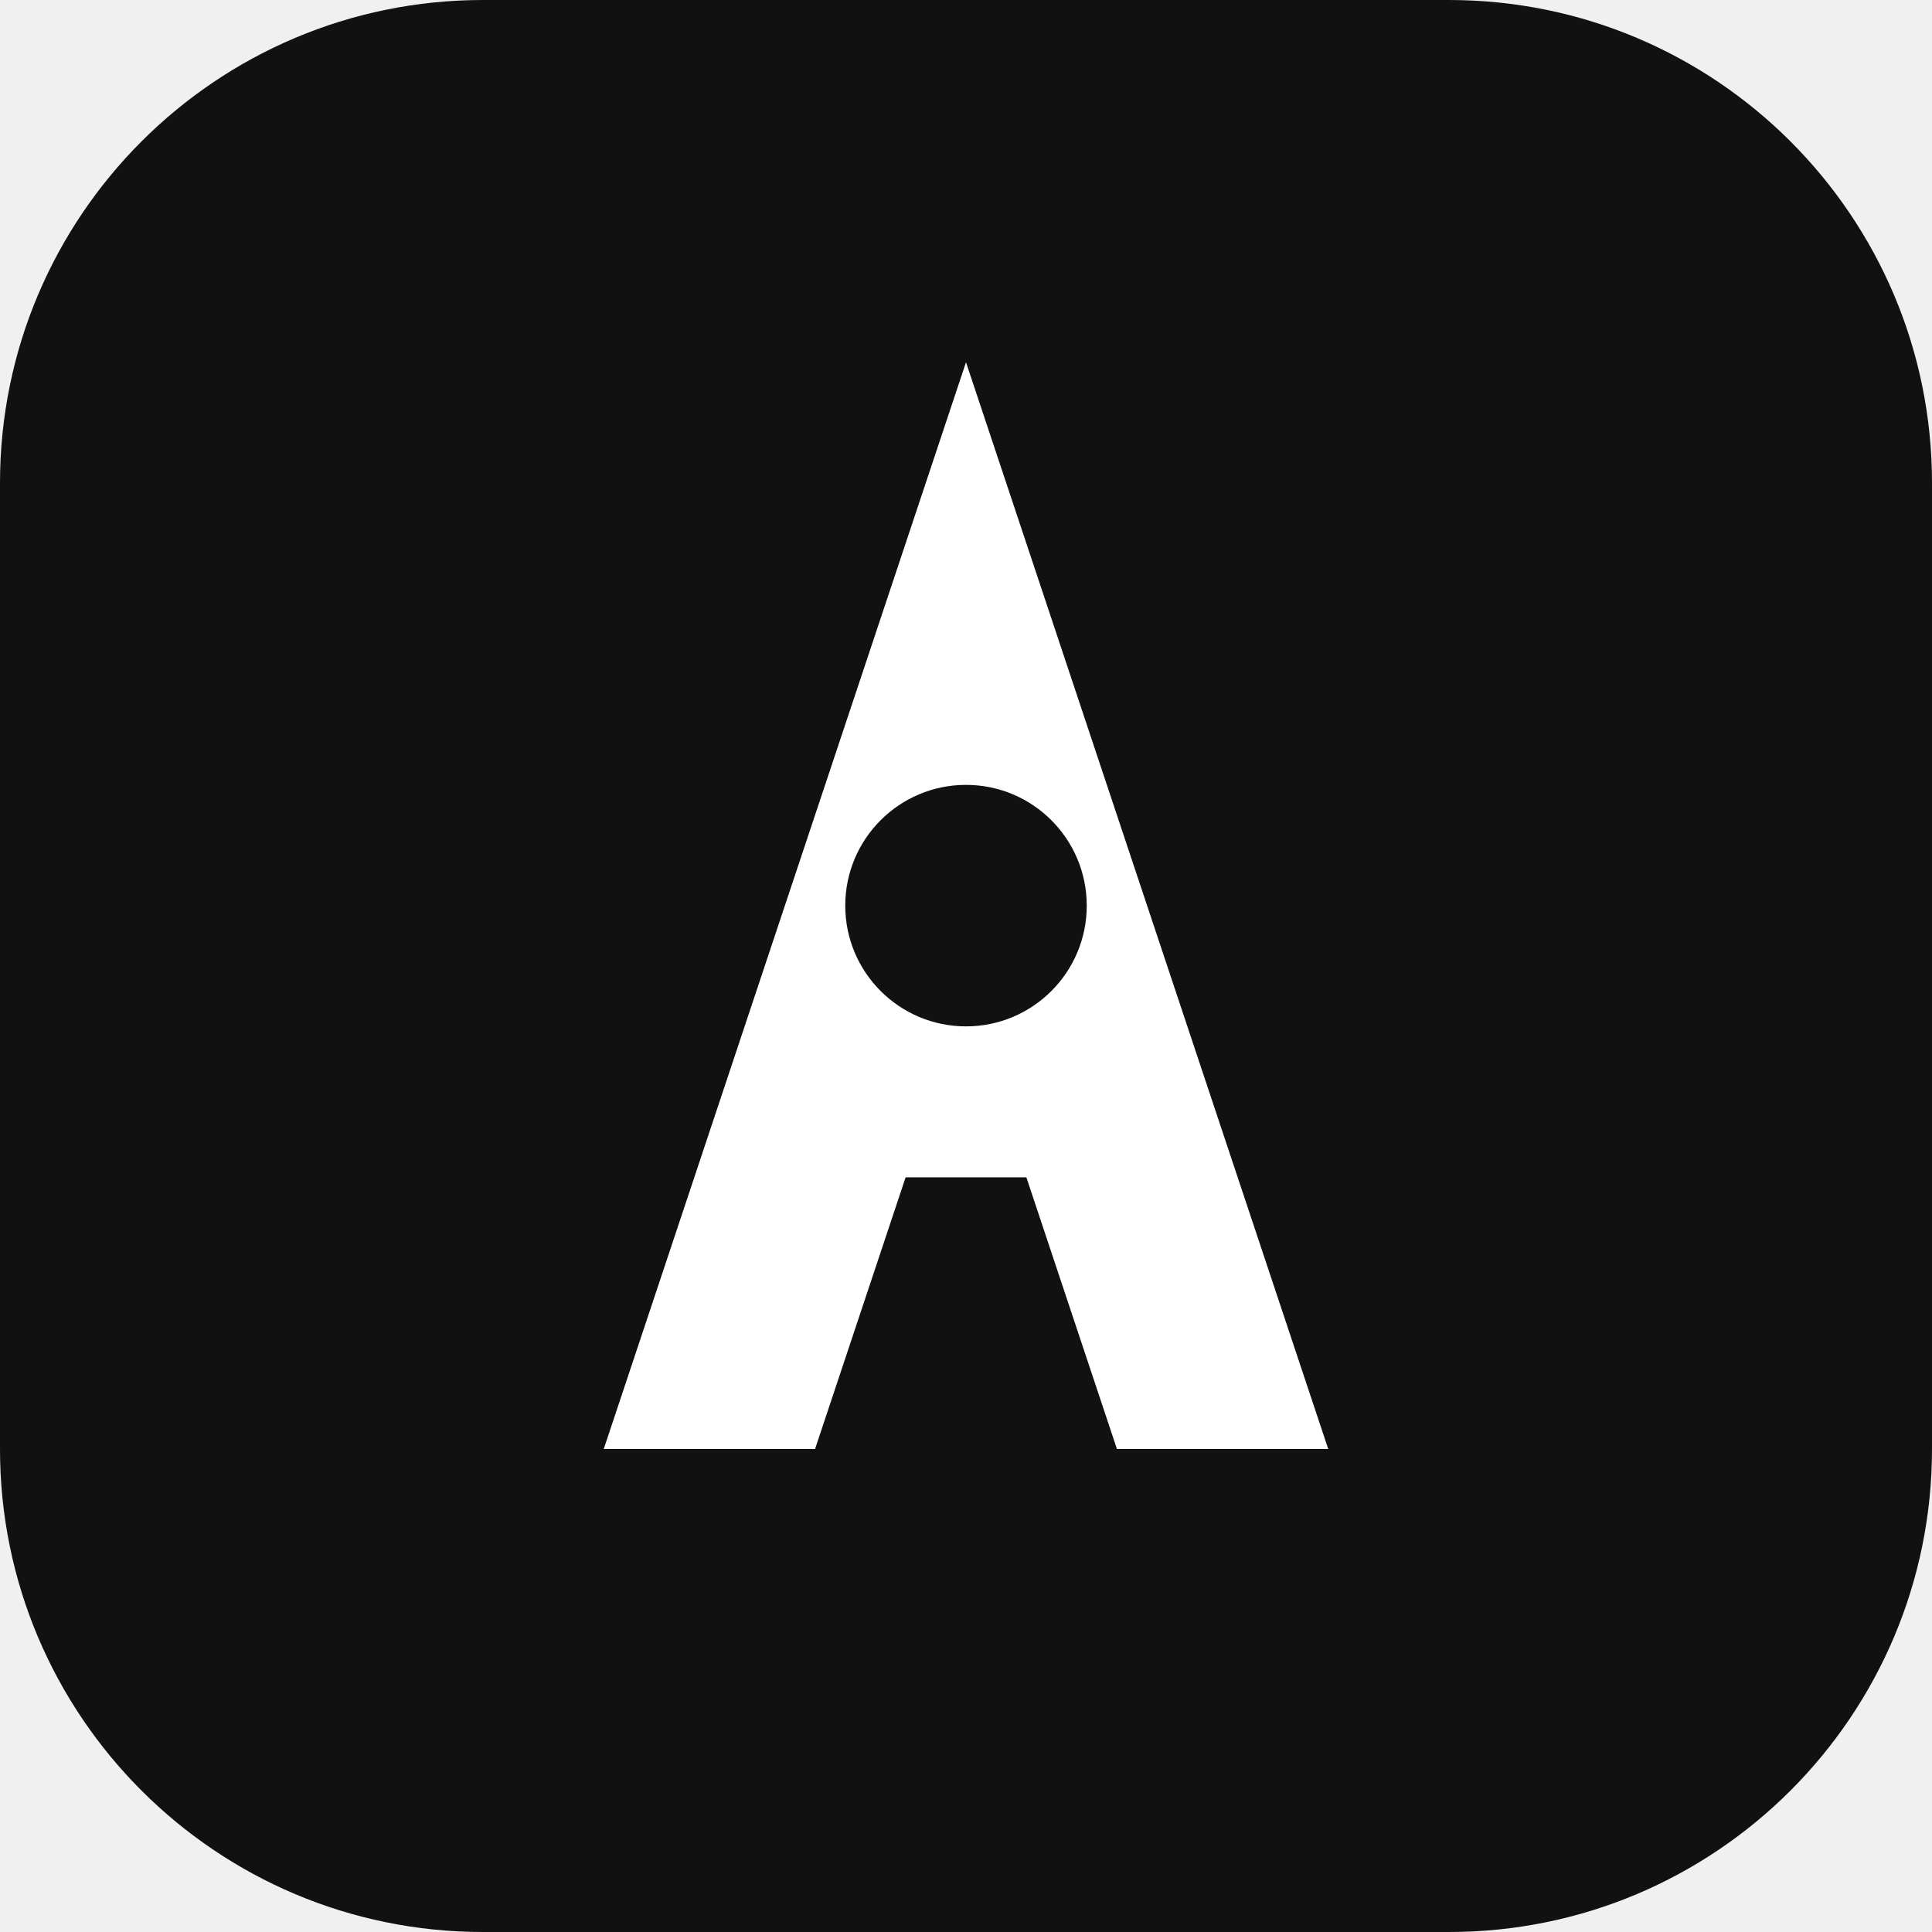
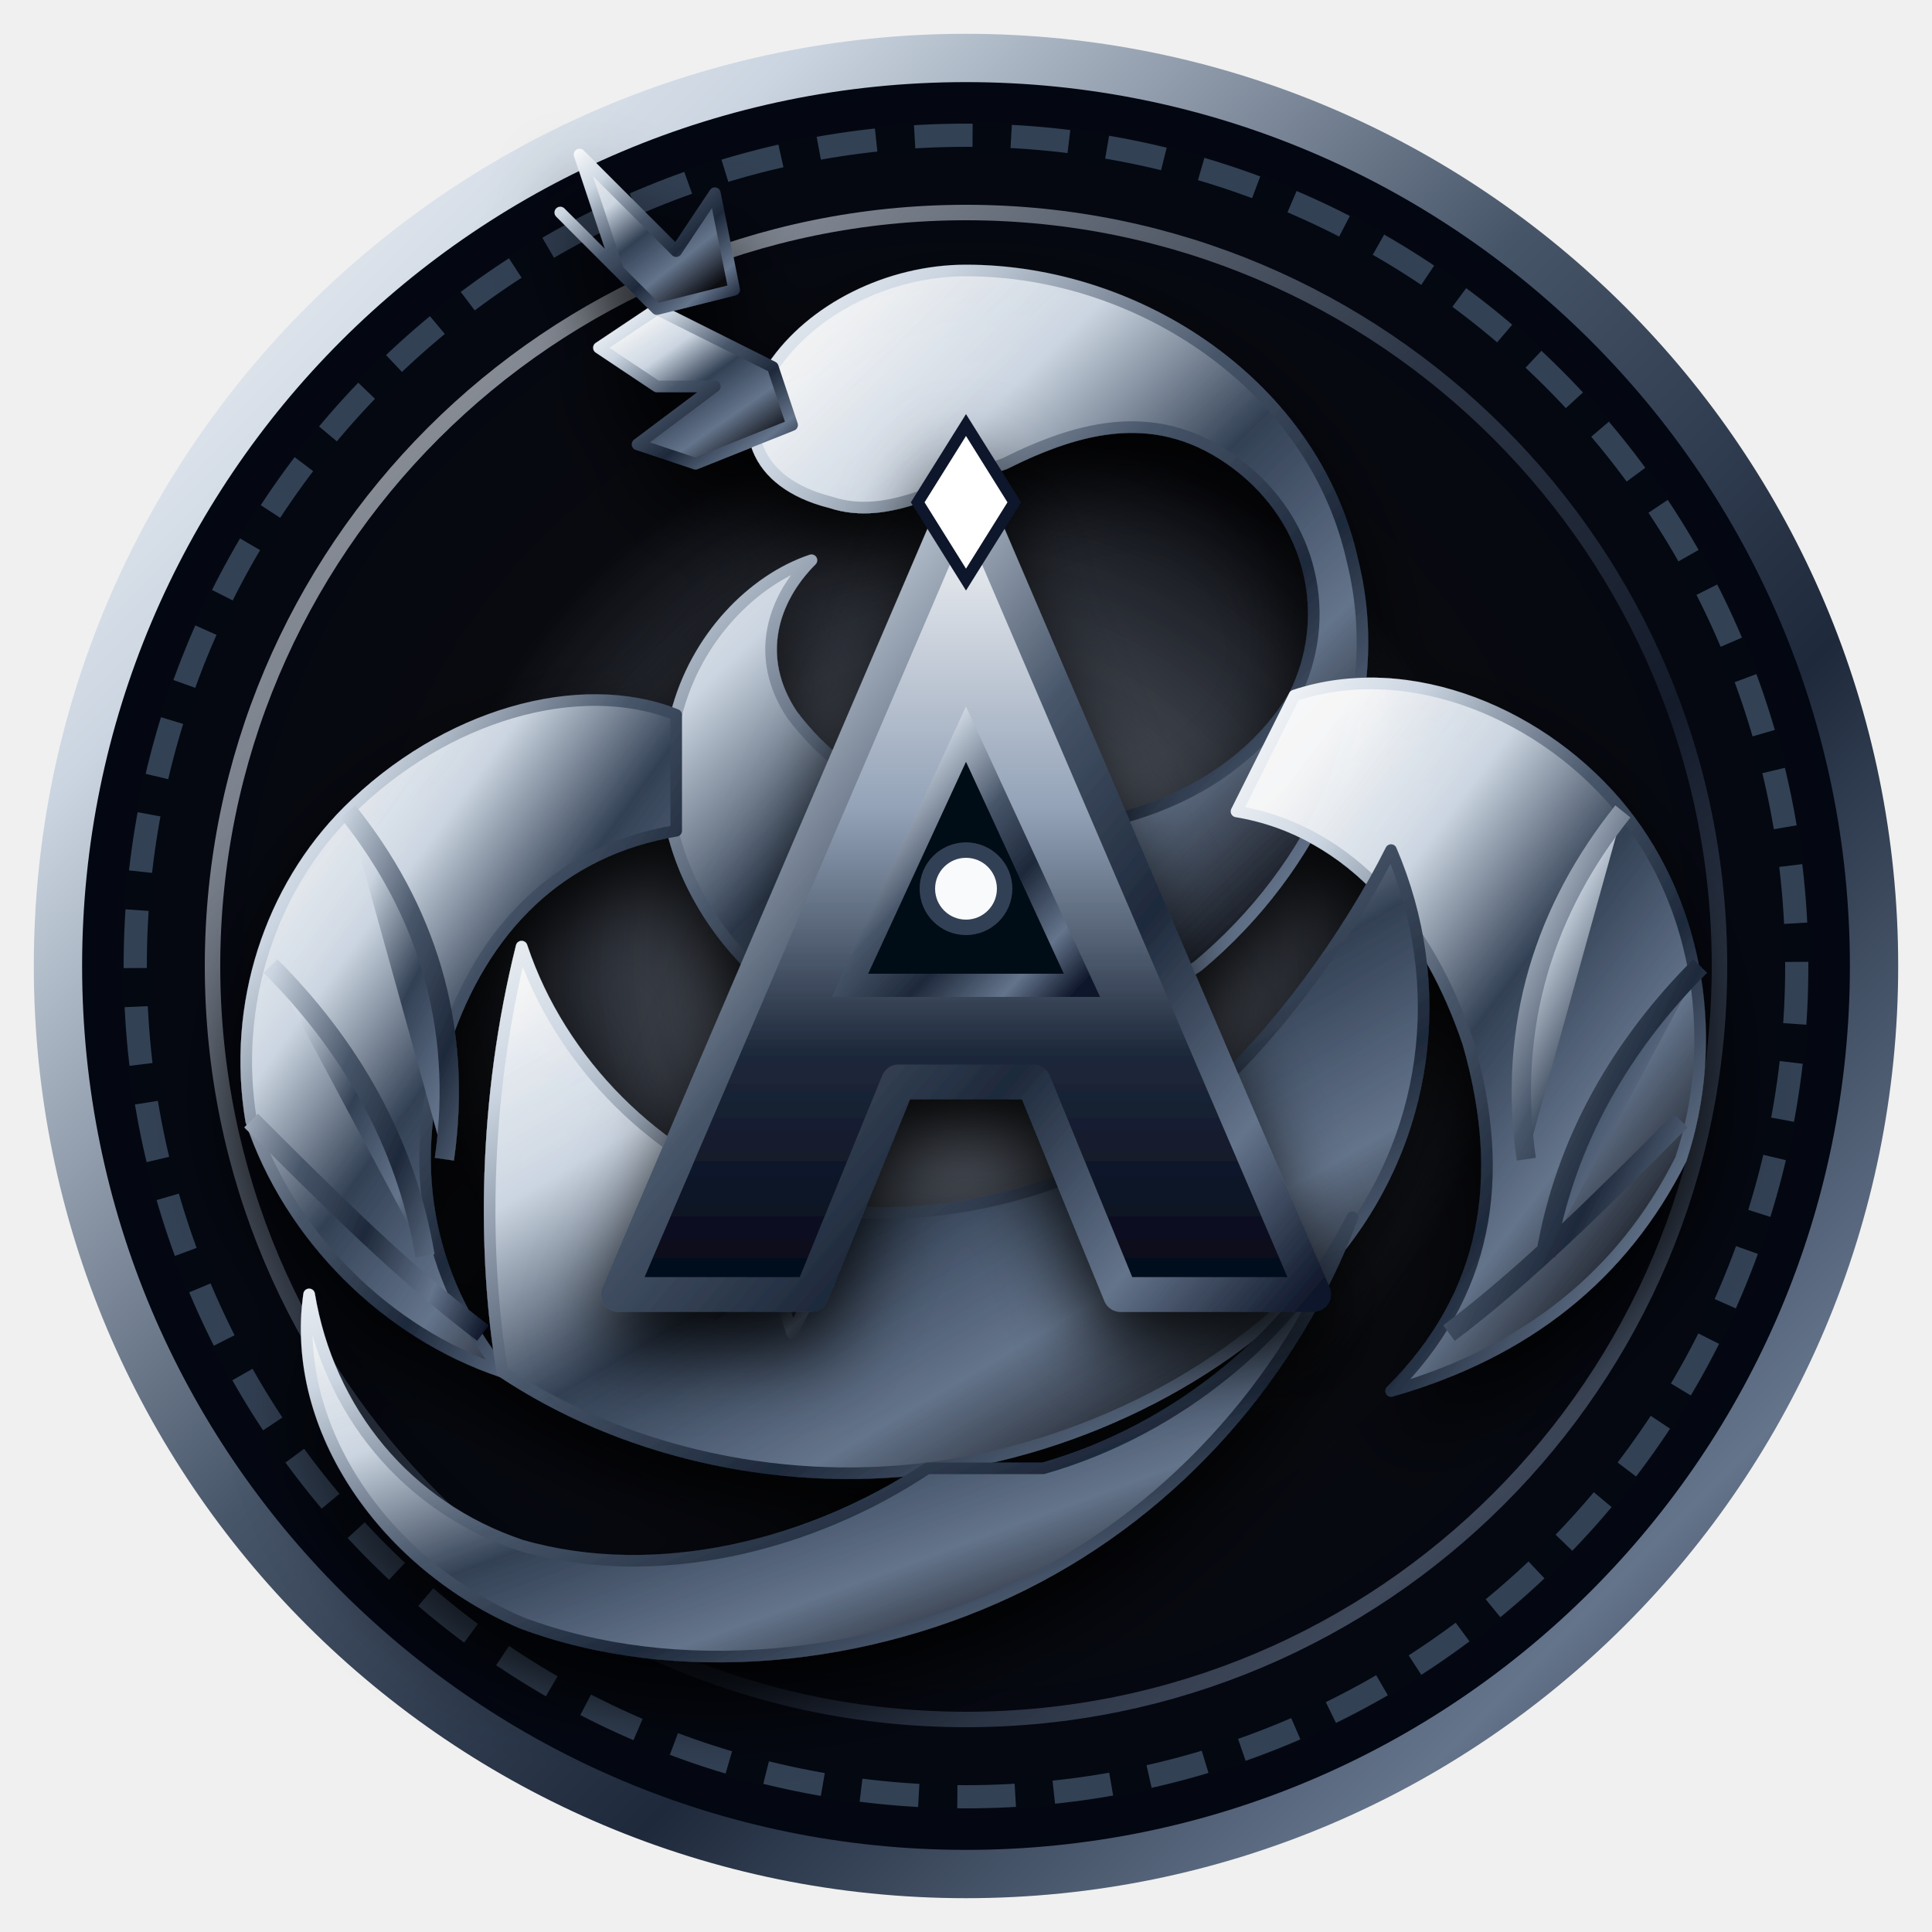
- <svg xmlns="http://www.w3.org/2000/svg" viewBox="0 0 32 32" fill="none">
-   <rect width="32" height="32" rx="8" fill="#111" />
-   <path d="M16 6L22 24H18.5L17 19.5H15L13.5 24H10L16 6Z" fill="white" />
-   <circle cx="16" cy="15" r="2" fill="#111" />
+ <svg xmlns="http://www.w3.org/2000/svg" viewBox="0 0 100 100" fill="none">
+   <defs>
+     <linearGradient id="medallionRim" x1="0%" y1="0%" x2="100%" y2="100%">
+       <stop offset="0%" stop-color="#ffffff" />
+       <stop offset="20%" stop-color="#cbd5e1" />
+       <stop offset="45%" stop-color="#475569" />
+       <stop offset="65%" stop-color="#1e293b" />
+       <stop offset="85%" stop-color="#64748b" />
+       <stop offset="100%" stop-color="#0f172a" />
+     </linearGradient>
+     <linearGradient id="dragonChrome" x1="15%" y1="10%" x2="85%" y2="90%">
+       <stop offset="0%" stop-color="#ffffff" stop-opacity="0.95" />
+       <stop offset="25%" stop-color="#cbd5e1" />
+       <stop offset="50%" stop-color="#334155" />
+       <stop offset="75%" stop-color="#64748b" />
+       <stop offset="100%" stop-color="#090a0f" />
+     </linearGradient>
+     <linearGradient id="axiomCore" x1="50%" y1="0%" x2="50%" y2="100%">
+       <stop offset="0%" stop-color="#ffffff" />
+       <stop offset="40%" stop-color="#94a3b8" />
+       <stop offset="70%" stop-color="#1e293b" />
+       <stop offset="100%" stop-color="#020617" />
+     </linearGradient>
+     <radialGradient id="darkPlate" cx="50%" cy="50%" r="50%">
+       <stop offset="0%" stop-color="#1e293b" stop-opacity="0.6" />
+       <stop offset="60%" stop-color="#090a0f" />
+       <stop offset="100%" stop-color="#030712" />
+     </radialGradient>
+     <filter id="metalRelief" x="-20%" y="-20%" width="140%" height="140%">
+       <feDropShadow dx="0" dy="2" stdDeviation="2" flood-color="#000000" flood-opacity="0.9" />
+     </filter>
+   </defs>
+   <circle cx="50" cy="50" r="47" fill="url(#darkPlate)" stroke="url(#medallionRim)" stroke-width="2.5" />
+   <circle cx="50" cy="50" r="43" stroke="#334155" stroke-width="1.2" stroke-dasharray="3 2" />
+   <circle cx="50" cy="50" r="39" stroke="url(#medallionRim)" stroke-width="0.8" stroke-opacity="0.6" />
+   <g filter="url(#metalRelief)" fill="url(#dragonChrome)" stroke="url(#medallionRim)" stroke-width="0.6" stroke-linejoin="round">
+     <path d="M50 14 C46 14, 42 16, 40 19 C38 22, 39 25, 43 26 C46 27, 49 25, 52 24 C56 22, 60 21, 64 24 C68 27, 69 32, 67 36 C64 41, 58 43, 53 43 C49 43, 44 41, 41 37 C39 34, 40 31, 42 29 C39 30, 36 33, 35 37 C33 43, 37 50, 43 53 C49 55, 56 54, 62 50 C68 45, 72 37, 70 29 C68 20, 59 14, 50 14 Z" />
+     <path d="M40 19 L34 16 L31 18 L34 20 L37 20 L33 23 L36 24 L41 22 Z" />
+     <path d="M34 16 L29 11 L32 14 L30 8 L35 13 L37 10 L38 15 Z" />
+     <path d="M35 37 C30 35, 23 37, 18 42 C14 46, 12 52, 13 58 C15 64, 20 69, 26 71 C22 66, 21 60, 23 54 C25 48, 29 44, 35 43 Z" />
+     <path d="M18 42 C22 47, 24 53, 23 60 M14 50 C18 54, 21 59, 22 65 M13 58 C17 62, 21 66, 25 69" stroke="url(#medallionRim)" stroke-width="1" />
+     <path d="M67 36 C73 34, 80 37, 84 42 C88 47, 89 54, 87 60 C84 66, 79 70, 72 72 C77 67, 78 61, 76 54 C74 48, 70 43, 64 42 Z" />
+     <path d="M84 42 C80 47, 78 53, 79 60 M88 50 C84 54, 81 59, 80 65 M87 58 C83 62, 79 66, 75 69" stroke="url(#medallionRim)" stroke-width="1" />
+     <path d="M26 71 C32 75, 40 77, 48 76 C56 75, 64 71, 69 65 C74 59, 75 51, 72 44 C70 48, 66 54, 61 58 C55 62, 47 64, 40 62 C34 60, 29 55, 27 49 C25 57, 25 65, 26 71 Z" />
+     <path d="M48 76 C42 80, 34 82, 27 80 C21 78, 17 73, 16 67 C15 74, 20 81, 27 84 C35 87, 45 86, 53 82 C61 78, 67 71, 70 63 C67 69, 61 74, 54 76 Z" />
+     <path d="M38 62 L35 66 L38 65 L37 68 L40 66 L41 69 L43 65 Z" />
+     <path d="M61 58 L64 62 L62 61 L65 63 L63 61 L66 61 L62 58 Z" />
+   </g>
+   <g filter="url(#metalRelief)">
+     <path d="M50 25 L68 67 H58 L53.5 56 H46.5 L42 67 H32 L50 25 Z" fill="url(#axiomCore)" stroke="url(#medallionRim)" stroke-width="1.8" stroke-linejoin="round" />
+     <polygon points="50,38 56,51 44,51" fill="#030712" stroke="url(#medallionRim)" stroke-width="1.2" />
+     <polygon points="50,22 52.5,26 50,30 47.5,26" fill="#ffffff" stroke="#0f172a" stroke-width="0.6" />
+     <circle cx="50" cy="46" r="2" fill="#f8fafc" stroke="#334155" stroke-width="0.8" />
+   </g>
+   <g stroke="url(#medallionRim)" stroke-width="1.8" stroke-linecap="round">
+     <line x1="50" y1="2" x2="50" y2="7" />
+     <line x1="50" y1="93" x2="50" y2="98" />
+     <line x1="2" y1="50" x2="7" y2="50" />
+     <line x1="93" y1="50" x2="98" y2="50" />
+   </g>
</svg>
